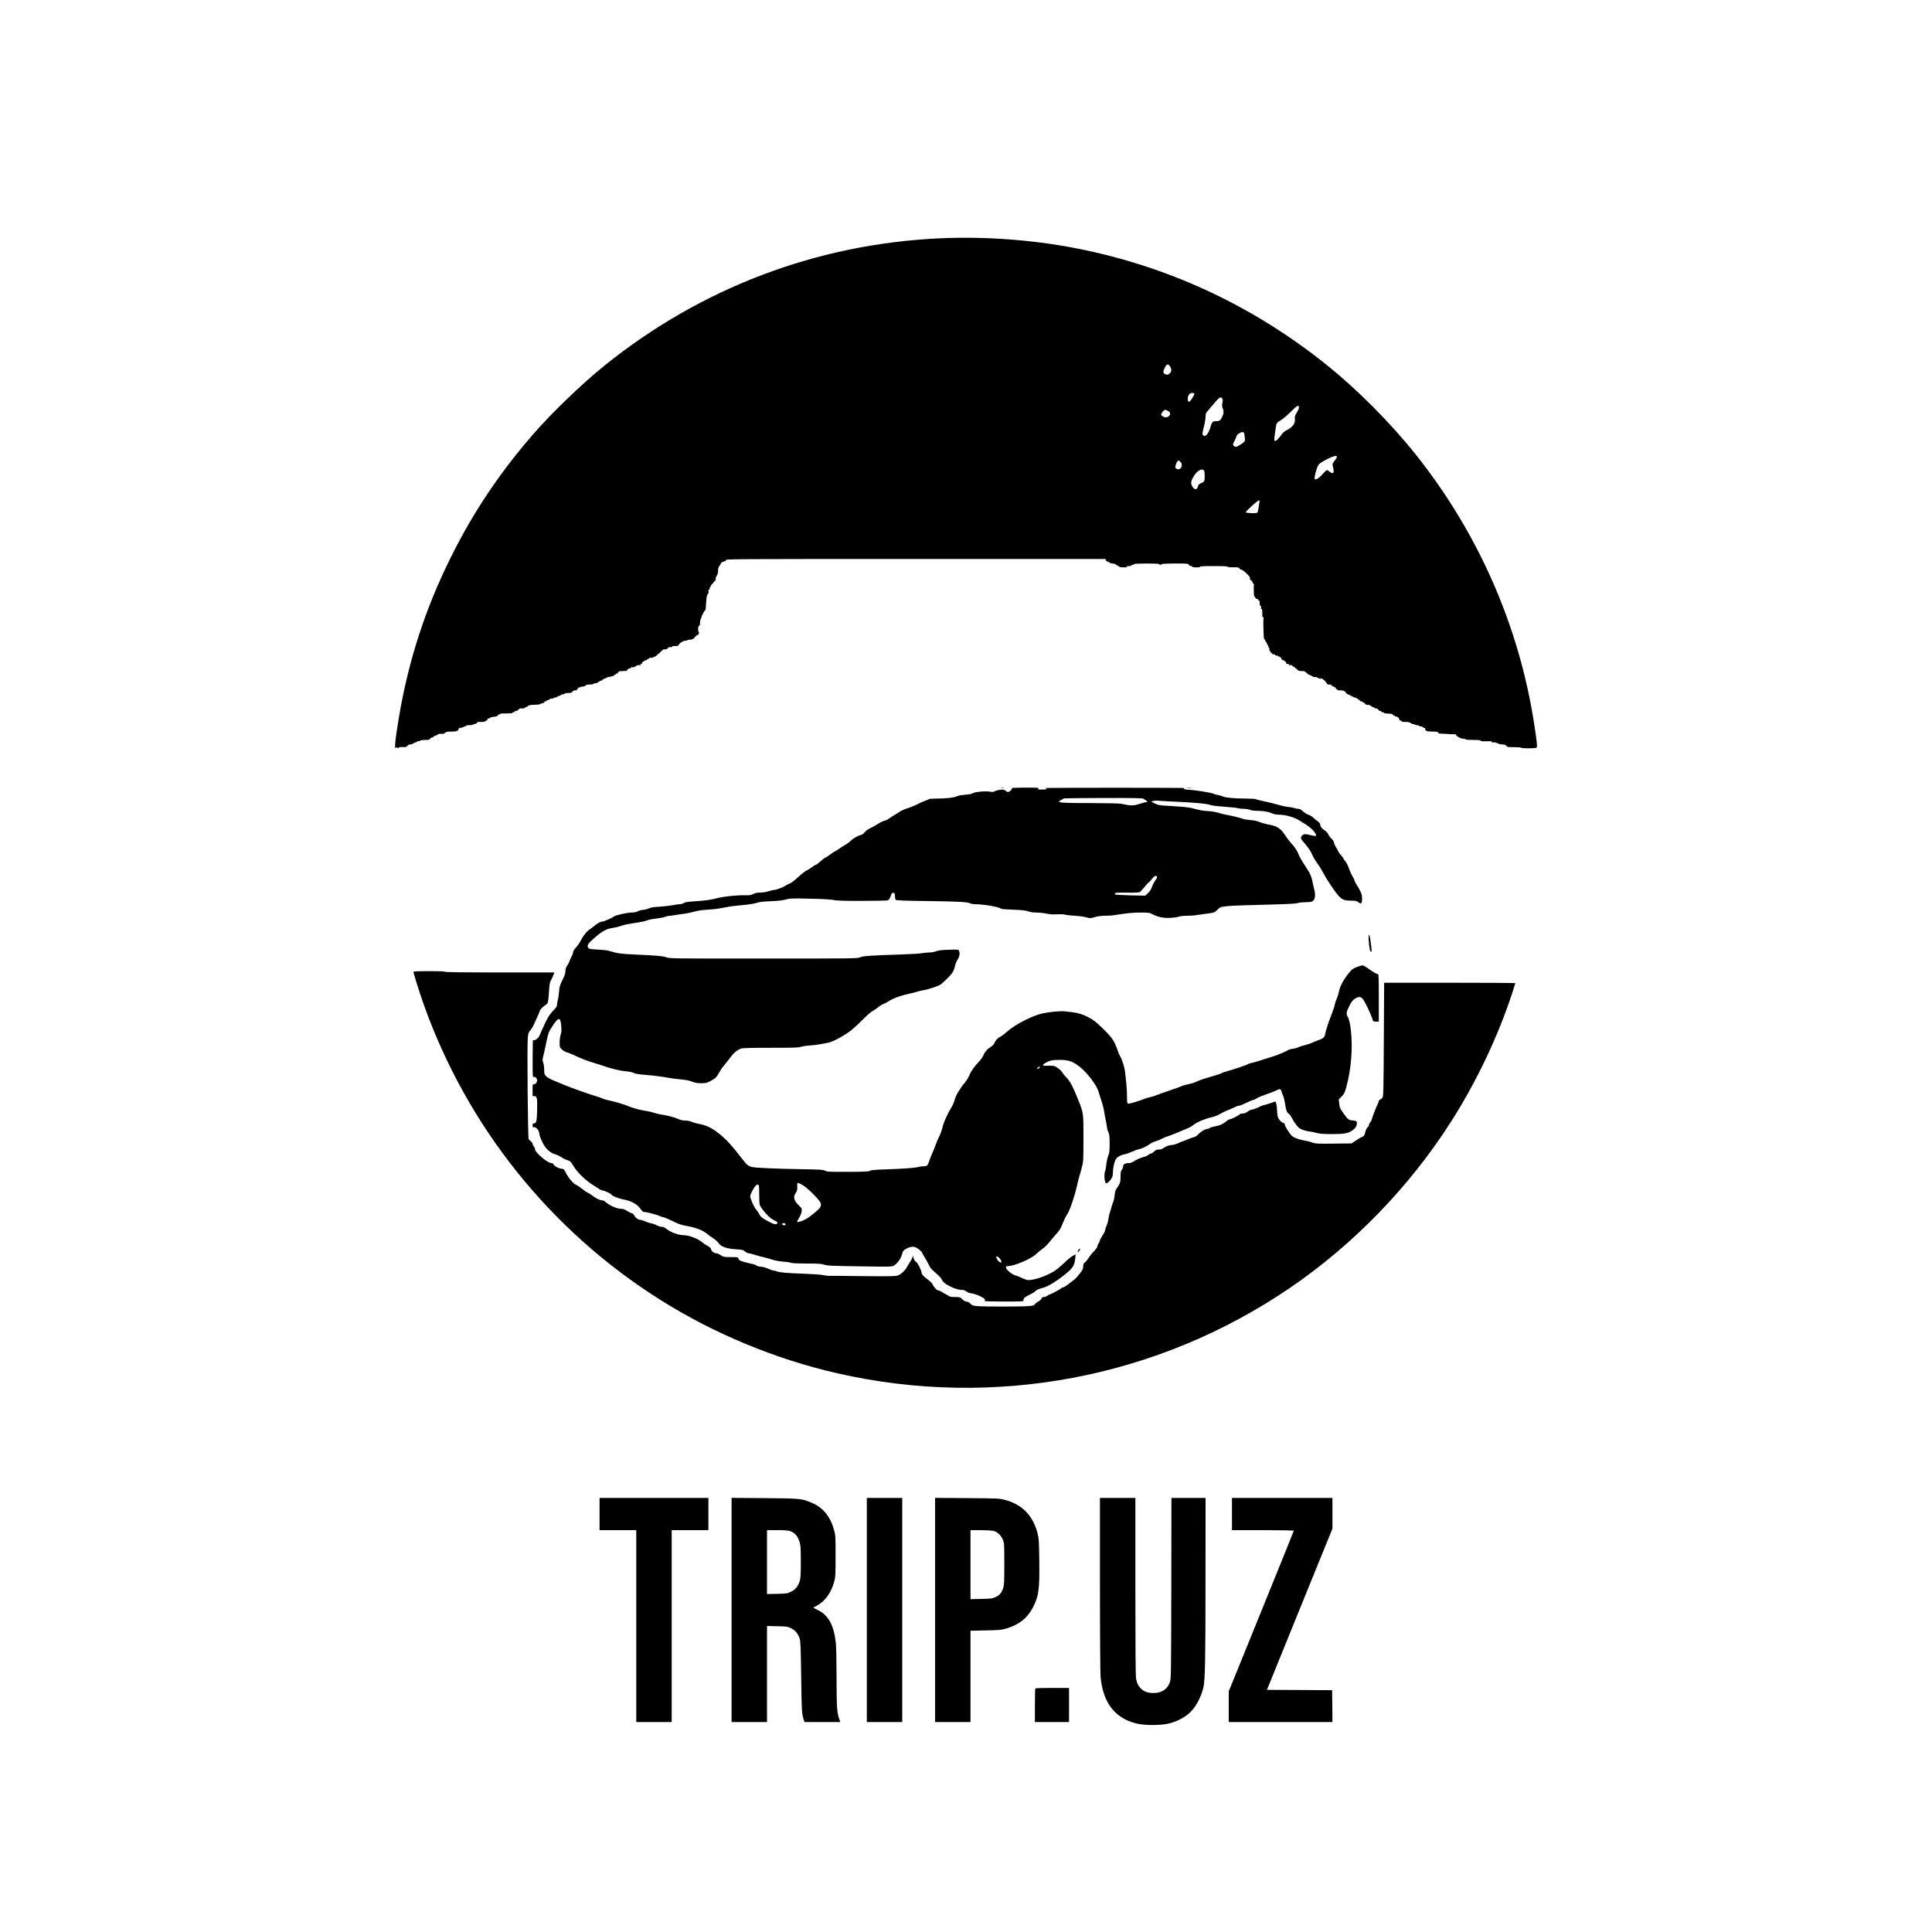
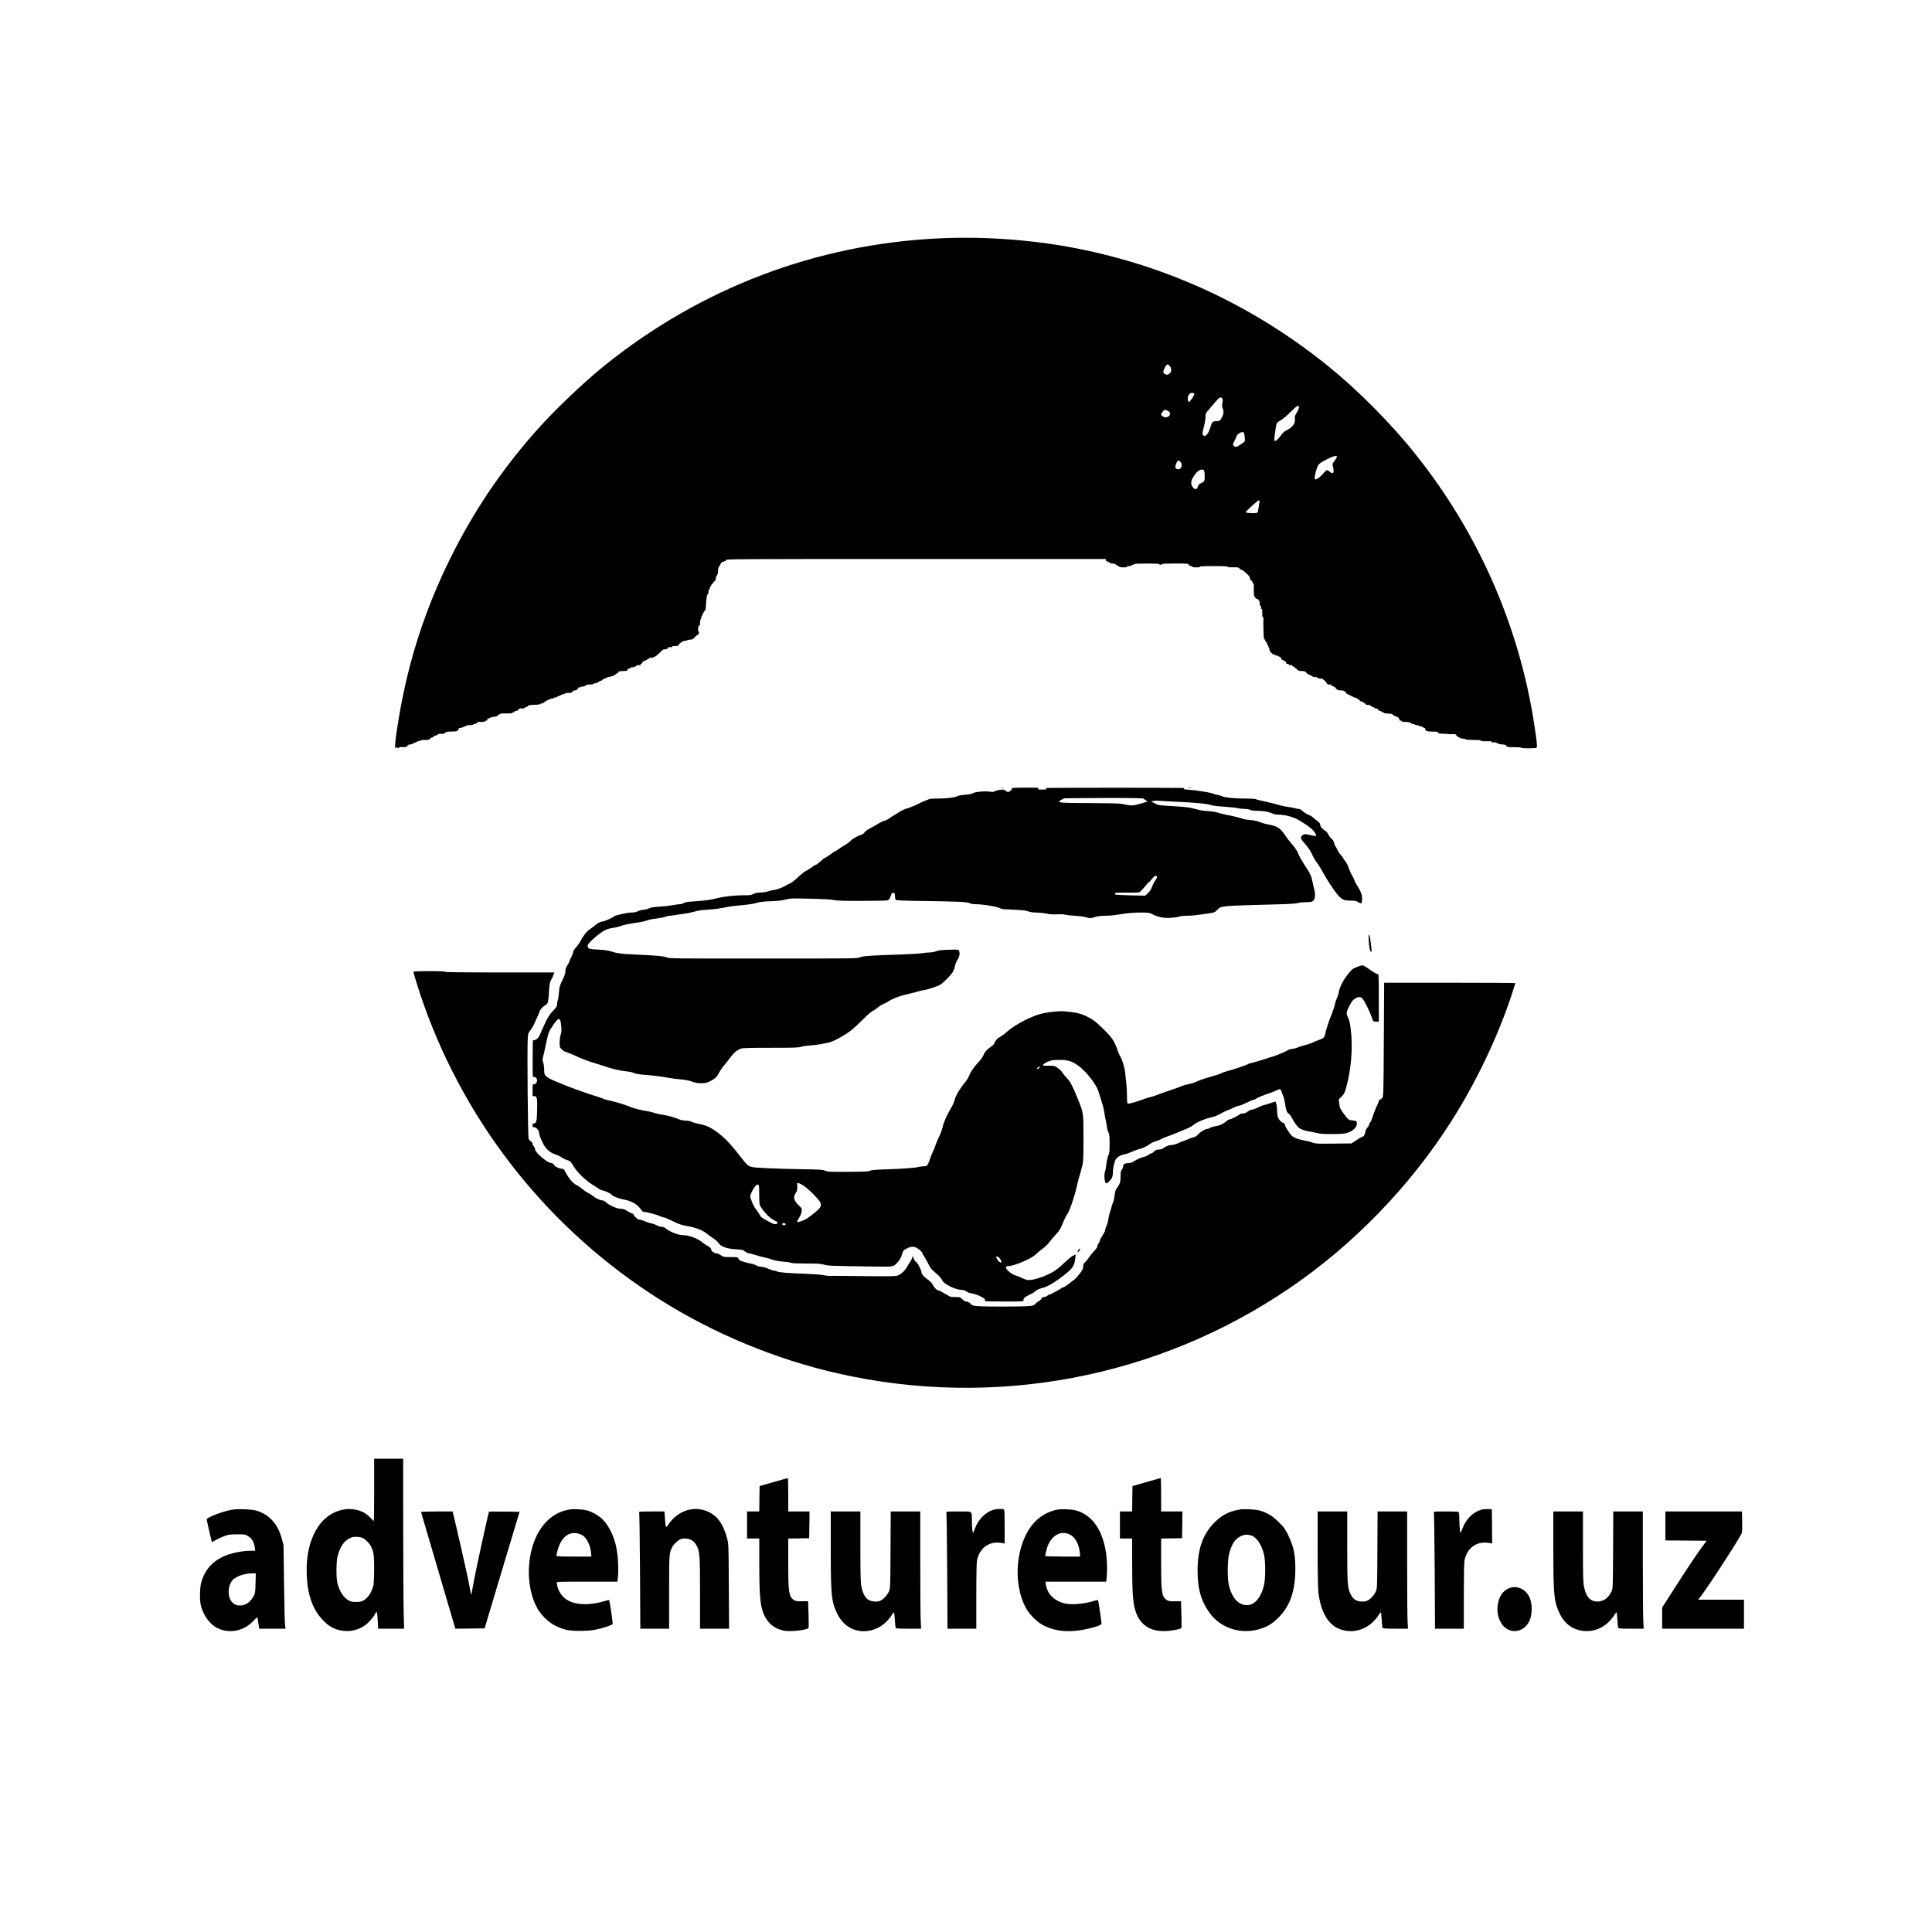
<svg xmlns="http://www.w3.org/2000/svg" version="1.0" width="3000pt" height="3000pt" viewBox="0 0 3000 3000" preserveAspectRatio="xMidYMid meet">
  <g transform="translate(0,3000) scale(0.1,-0.1)" fill="#000000" stroke="none">
    <path d="M14585 26299 c-1907 -89 -3700 -770 -5195 -1973 -341 -274 -812 -726 -1097 -1053 -526 -601 -945 -1226 -1293 -1928 -397 -799 -656 -1598 -805 -2480 -60 -358 -76 -524 -44 -475 8 13 10 13 19 0 8 -12 12 -13 19 -2 5 8 24 13 47 12 66 -3 84 0 82 13 -2 6 3 11 10 9 6 -1 12 2 12 8 0 5 12 10 28 10 15 0 40 9 56 19 17 11 33 18 38 15 4 -3 8 0 8 5 0 6 11 11 24 11 14 0 28 5 31 10 3 6 36 10 73 10 56 0 70 3 82 20 8 11 22 20 32 20 10 0 18 4 18 9 0 9 25 21 43 21 4 -1 14 6 23 14 10 10 28 14 55 11 30 -3 45 1 60 16 16 16 33 19 100 19 81 0 109 11 109 42 0 8 13 15 31 16 17 1 41 9 53 17 12 8 26 12 29 8 4 -3 7 -1 7 5 0 6 8 11 18 11 65 0 92 4 92 13 0 6 7 8 15 4 8 -3 15 -1 15 5 0 6 4 8 9 4 6 -3 14 2 19 11 5 9 12 15 15 15 39 -5 117 1 112 9 -3 6 3 10 15 10 12 0 19 4 16 9 -3 5 1 14 9 21 8 7 15 9 15 5 0 -5 8 -1 18 7 9 9 31 16 47 17 50 2 64 6 80 27 8 10 15 15 15 9 0 -5 4 -4 9 4 7 11 32 14 106 13 61 -1 94 2 90 8 -3 6 3 10 14 10 12 0 21 5 21 10 0 6 10 10 21 10 12 0 30 9 40 21 9 11 20 20 23 20 38 -5 86 1 81 9 -3 6 -1 11 4 11 6 1 16 2 21 3 6 0 15 7 20 15 6 10 33 15 95 17 62 1 93 6 106 17 13 11 19 12 23 4 3 -9 5 -9 5 1 1 6 8 12 17 12 8 0 12 5 9 10 -3 6 3 10 14 10 12 0 21 5 21 10 0 6 9 10 19 10 11 0 21 5 23 11 2 5 18 11 36 11 17 1 32 5 32 10 0 4 11 8 24 8 13 0 26 4 28 10 2 5 13 11 26 13 12 2 28 9 34 15 7 7 22 12 35 12 13 0 23 5 23 10 0 6 25 10 55 10 44 0 56 4 65 20 7 13 21 20 40 20 21 0 30 5 30 16 0 8 5 12 10 9 6 -3 10 1 10 10 0 11 5 15 15 11 8 -3 15 -2 15 3 0 5 10 9 23 9 34 0 51 6 62 20 7 8 33 13 68 13 33 0 55 4 52 10 -4 5 8 9 25 9 17 0 40 9 52 20 12 11 30 20 40 20 10 0 18 5 18 10 0 6 7 10 15 10 8 0 15 5 15 11 0 5 4 8 9 4 5 -3 12 -1 16 5 4 6 11 8 16 5 5 -4 9 -1 9 5 0 7 6 10 13 7 6 -2 26 1 44 8 17 8 34 11 37 7 3 -3 6 0 6 6 0 7 7 12 15 12 8 0 15 5 15 10 0 6 7 10 15 10 8 0 19 9 25 20 9 17 21 20 77 20 36 0 63 3 60 6 -11 11 34 43 50 37 11 -4 14 -3 9 6 -5 8 -3 12 5 10 33 -4 57 2 77 20 14 12 31 16 48 13 19 -3 25 -1 20 7 -4 6 -1 11 7 11 8 0 17 9 20 20 3 11 12 20 21 20 9 0 16 5 16 11 0 5 4 8 9 4 5 -3 16 2 24 10 9 8 20 15 26 15 6 0 11 4 11 10 0 5 14 8 30 6 16 -2 30 1 30 6 0 5 5 6 10 3 6 -3 10 -1 10 5 0 6 5 8 10 5 6 -3 10 -1 10 4 0 6 7 11 16 11 8 0 12 5 9 10 -3 6 0 10 7 10 7 0 30 19 50 41 27 30 43 40 58 36 11 -3 23 -1 26 4 3 5 10 7 15 4 5 -4 9 1 9 9 0 15 23 21 58 17 6 -1 12 3 12 9 0 5 3 9 8 9 29 -5 92 3 90 11 -6 19 66 70 99 70 17 0 34 4 37 9 3 5 23 9 43 9 21 0 39 5 41 11 2 6 7 9 12 6 5 -3 11 4 15 15 3 11 13 20 21 20 8 0 12 5 9 10 -3 6 3 10 13 10 13 0 21 9 24 25 3 14 1 25 -3 25 -10 0 -12 60 -3 84 3 9 10 13 15 10 5 -3 9 18 9 45 0 28 4 51 8 51 4 0 8 10 10 23 2 26 56 130 64 122 2 -3 6 14 7 37 2 51 9 131 15 172 2 16 10 34 17 40 8 7 13 25 11 45 -2 21 0 31 7 26 7 -4 11 4 11 19 0 14 5 26 10 26 6 0 10 6 10 14 0 8 8 21 18 28 10 7 21 21 25 31 4 11 12 15 18 11 7 -4 9 -3 5 4 -3 6 -2 13 3 17 6 3 8 12 5 20 -3 8 4 28 15 44 14 20 21 44 21 78 0 33 6 56 18 69 9 11 18 26 20 33 4 20 31 43 42 36 5 -3 10 -1 10 5 0 7 7 10 15 6 10 -4 15 1 15 14 0 20 22 20 2949 20 l2949 0 5 -21 c3 -12 10 -18 16 -14 6 3 11 1 11 -6 0 -7 3 -10 6 -6 4 3 13 0 21 -8 8 -8 30 -15 49 -15 21 0 43 -8 56 -20 12 -11 28 -20 35 -20 7 0 13 -4 13 -10 0 -6 29 -10 68 -10 47 0 63 3 52 10 -11 7 -4 10 28 10 23 0 42 5 42 10 0 6 9 10 20 10 11 0 20 5 20 10 0 6 72 10 195 10 123 0 195 -4 195 -10 0 -5 9 -10 20 -10 11 0 20 5 20 10 0 6 75 10 205 10 194 0 205 -1 215 -20 6 -12 21 -20 36 -20 14 0 22 -4 19 -10 -4 -6 19 -10 62 -10 48 0 63 3 53 10 -10 6 62 10 213 10 157 0 226 -3 222 -11 -5 -7 21 -9 79 -8 79 2 88 0 106 -21 11 -13 20 -20 20 -15 0 4 7 2 15 -5 8 -7 15 -10 15 -8 0 3 25 -18 55 -46 43 -39 55 -58 55 -80 0 -16 3 -26 7 -23 7 8 39 -34 35 -45 -1 -5 3 -8 9 -8 6 0 10 -10 9 -22 -5 -62 1 -189 9 -184 5 3 11 -3 14 -14 3 -12 14 -20 26 -20 12 0 21 -6 21 -16 0 -8 5 -12 10 -9 6 4 10 -12 10 -40 0 -28 4 -44 10 -40 10 6 14 -15 11 -44 -2 -7 2 -10 8 -6 7 4 11 -14 12 -52 1 -32 1 -61 0 -65 0 -5 4 -8 10 -8 5 0 9 -8 8 -17 -6 -64 2 -333 11 -328 5 3 12 -6 16 -20 3 -14 10 -25 15 -25 5 0 9 -7 9 -16 0 -8 7 -22 15 -31 8 -8 13 -19 10 -24 -4 -5 -1 -9 4 -9 6 0 11 -13 11 -30 0 -16 5 -30 10 -30 6 0 10 -7 10 -15 0 -8 7 -15 16 -15 8 0 12 -4 9 -10 -4 -6 5 -10 19 -10 14 0 26 -4 26 -10 0 -5 11 -10 25 -10 14 0 25 -5 25 -11 0 -5 5 -7 10 -4 6 3 10 1 10 -5 0 -6 4 -8 10 -5 5 3 12 -6 16 -20 4 -16 13 -25 25 -25 10 0 19 -4 19 -10 0 -5 7 -10 15 -10 8 0 15 -9 15 -20 0 -15 7 -20 26 -20 16 0 23 -4 18 -12 -5 -8 0 -9 15 -5 15 4 29 -1 42 -14 10 -10 24 -19 29 -19 6 0 10 -4 10 -10 0 -5 7 -10 16 -10 8 0 12 -4 9 -10 -3 -5 1 -10 9 -10 9 0 16 -4 16 -10 0 -5 23 -10 51 -10 44 0 55 -4 80 -31 16 -17 29 -28 29 -24 0 4 6 3 13 -3 6 -6 17 -11 22 -11 6 0 17 -7 26 -14 8 -8 27 -12 42 -10 16 2 27 -1 27 -8 0 -7 3 -9 7 -6 3 4 17 0 31 -9 13 -9 21 -11 18 -5 -4 6 -4 11 1 10 18 -1 67 -36 77 -54 13 -23 33 -46 41 -45 39 2 55 -2 55 -16 0 -8 4 -13 9 -9 5 3 16 -1 24 -9 8 -8 17 -12 21 -9 3 4 6 -1 6 -10 0 -9 7 -17 16 -17 8 0 12 -4 9 -10 -4 -6 15 -10 49 -10 33 0 56 -4 56 -11 0 -5 5 -7 10 -4 6 3 10 1 10 -6 0 -16 40 -50 51 -43 5 3 9 0 9 -6 0 -6 5 -8 10 -5 6 3 10 1 10 -5 0 -6 5 -8 10 -5 6 3 10 1 10 -5 0 -6 5 -8 10 -5 6 3 10 1 10 -4 0 -6 10 -11 23 -11 13 0 33 -9 45 -20 12 -11 26 -20 32 -20 6 0 8 -4 5 -10 -4 -6 5 -10 19 -10 14 0 26 -4 26 -10 0 -5 6 -10 13 -10 7 0 19 -9 26 -19 10 -13 23 -18 43 -16 15 2 28 -1 28 -6 0 -6 4 -8 9 -5 5 3 11 -1 15 -9 3 -8 15 -15 26 -15 11 0 20 -4 20 -10 0 -5 11 -10 25 -10 14 0 30 -9 37 -20 7 -11 21 -20 30 -20 10 0 18 -4 18 -10 0 -5 9 -10 19 -10 11 0 21 -4 23 -10 2 -5 31 -10 66 -11 44 -1 65 -6 69 -15 3 -8 11 -14 19 -14 8 0 14 -4 14 -8 0 -4 10 -9 22 -9 24 -2 48 -27 48 -50 0 -7 9 -13 21 -13 11 0 17 -4 14 -10 -4 -6 17 -10 55 -10 46 0 69 -5 90 -20 15 -11 30 -17 33 -13 4 3 13 1 20 -5 7 -6 28 -12 45 -14 18 -1 32 -6 32 -10 0 -4 11 -8 24 -8 13 0 29 -7 36 -15 7 -8 16 -12 21 -9 5 3 9 -2 9 -11 0 -35 26 -45 114 -45 70 0 86 -3 86 -15 0 -10 11 -15 33 -16 56 -2 122 -6 132 -8 6 -2 33 -2 62 -1 44 1 52 -2 58 -19 3 -12 11 -19 16 -16 5 4 9 1 9 -4 0 -6 7 -11 15 -11 8 0 15 -4 15 -8 0 -4 19 -9 43 -11 23 -1 44 -6 45 -12 2 -5 57 -9 123 -9 78 0 118 -4 114 -10 -7 -11 13 -12 114 -10 47 1 61 -2 56 -11 -6 -8 1 -10 24 -7 18 3 34 1 37 -4 3 -5 10 -6 15 -3 5 4 9 1 9 -5 0 -6 5 -8 10 -5 6 3 10 2 10 -2 0 -5 17 -10 38 -11 61 -4 71 -7 86 -27 11 -16 27 -18 120 -17 60 0 106 -3 106 -9 0 -11 220 -12 238 0 16 10 9 81 -34 361 -234 1528 -869 2974 -1841 4193 -386 485 -901 1003 -1373 1383 -1109 892 -2371 1494 -3750 1788 -725 155 -1527 220 -2275 185z m3585 -1991 c27 -44 22 -86 -12 -111 -22 -17 -33 -19 -54 -11 -46 16 -50 35 -21 97 31 68 56 75 87 25z m376 -421 c6 -16 -66 -127 -83 -127 -20 0 -27 64 -9 98 9 17 21 32 28 35 25 10 59 7 64 -6z m434 -78 c8 -14 8 -34 1 -67 -7 -35 -6 -54 5 -80 20 -49 17 -86 -11 -141 -26 -52 -39 -61 -90 -61 -56 0 -63 -8 -90 -94 -33 -112 -82 -161 -116 -120 -11 14 -9 33 14 123 15 58 27 130 27 160 0 49 3 58 43 101 23 26 70 82 105 124 66 79 93 92 112 55z m1190 -136 c0 -16 -16 -52 -35 -82 -29 -46 -33 -60 -28 -96 9 -69 -35 -129 -131 -177 -33 -17 -60 -41 -85 -78 -42 -61 -87 -99 -100 -84 -5 5 -5 34 0 69 5 33 13 91 18 128 11 79 16 86 84 125 29 16 95 73 148 126 100 101 129 116 129 69z m-2022 -61 c45 -29 13 -92 -48 -92 -30 0 -70 25 -70 45 0 7 12 27 26 45 28 33 45 33 92 2z m1176 -369 c13 -103 16 -94 -52 -140 -71 -48 -91 -52 -116 -24 -15 17 -15 21 14 76 16 31 30 63 30 70 0 22 60 65 89 65 26 0 29 -4 35 -47z m1436 -337 c0 -7 -16 -35 -37 -61 -35 -47 -36 -49 -25 -92 25 -93 6 -125 -49 -79 -17 14 -36 26 -44 26 -7 0 -36 -26 -64 -59 -53 -61 -109 -97 -125 -81 -13 13 19 145 47 202 19 38 35 50 127 99 104 56 170 73 170 45z m-2430 -78 c48 -52 4 -137 -57 -109 -22 10 -25 16 -20 47 7 39 32 84 47 84 5 0 18 -10 30 -22z m360 -127 c10 -7 15 -31 16 -78 2 -93 -1 -102 -51 -123 -35 -15 -46 -26 -52 -51 -18 -67 -67 -57 -99 18 -17 40 -4 85 45 157 48 69 104 100 141 77z m865 -508 c-4 -21 -10 -62 -14 -91 -4 -28 -12 -57 -17 -62 -15 -15 -179 -9 -179 6 0 17 184 184 202 184 13 0 14 -7 8 -37z" />
    <path d="M15548 17763 c12 -2 30 -2 40 0 9 3 -1 5 -23 4 -22 0 -30 -2 -17 -4z" />
    <path d="M15709 17761 c11 -7 8 -14 -15 -35 -36 -31 -44 -32 -78 -5 -23 18 -36 21 -81 16 -29 -3 -67 -13 -85 -22 -22 -12 -43 -15 -64 -10 -69 16 -248 1 -285 -24 -16 -10 -58 -18 -116 -22 -55 -4 -103 -12 -123 -23 -41 -21 -169 -36 -317 -36 -61 0 -115 -4 -120 -9 -6 -5 -28 -14 -50 -21 -22 -7 -78 -32 -125 -56 -47 -24 -117 -53 -157 -64 -39 -11 -96 -37 -125 -56 -29 -20 -66 -43 -83 -52 -16 -8 -50 -30 -74 -48 -24 -19 -60 -36 -80 -40 -20 -4 -65 -25 -101 -49 -36 -23 -90 -53 -120 -67 -33 -15 -67 -41 -83 -61 -17 -22 -39 -38 -59 -42 -45 -10 -127 -57 -163 -95 -16 -17 -55 -45 -85 -62 -30 -17 -76 -46 -101 -65 -26 -18 -50 -33 -54 -33 -4 0 -38 -22 -75 -50 -37 -27 -73 -50 -79 -50 -6 0 -38 -25 -71 -55 -33 -30 -66 -55 -74 -55 -7 0 -31 -14 -52 -31 -22 -17 -61 -42 -88 -56 -27 -13 -78 -52 -115 -87 -82 -76 -129 -111 -161 -121 -14 -4 -38 -17 -55 -29 -32 -24 -148 -66 -181 -66 -10 0 -48 -9 -82 -20 -36 -11 -92 -20 -128 -20 -47 0 -76 -6 -107 -22 -35 -18 -57 -21 -127 -20 -134 3 -326 -17 -435 -45 -101 -27 -178 -37 -381 -51 -78 -5 -118 -12 -137 -24 -14 -10 -41 -18 -59 -18 -18 0 -69 -7 -113 -16 -44 -8 -136 -19 -205 -23 -90 -5 -134 -12 -159 -25 -18 -10 -59 -20 -90 -23 -31 -3 -72 -14 -91 -25 -22 -12 -56 -18 -95 -18 -63 0 -247 -41 -270 -60 -30 -25 -156 -80 -183 -80 -29 0 -82 -30 -132 -74 -14 -12 -42 -33 -63 -47 -45 -28 -104 -103 -142 -180 -15 -29 -47 -75 -71 -101 -27 -29 -44 -57 -44 -71 0 -13 -13 -49 -30 -80 -16 -31 -30 -62 -30 -69 0 -7 -14 -33 -30 -57 -22 -33 -30 -56 -30 -89 0 -34 -12 -70 -47 -141 -41 -85 -47 -106 -53 -186 -4 -49 -12 -106 -19 -125 -6 -19 -11 -50 -11 -68 0 -28 -11 -46 -64 -100 -51 -54 -75 -91 -121 -187 -31 -66 -66 -144 -77 -172 -18 -49 -48 -81 -90 -96 -9 -3 -19 -1 -22 6 -2 7 -5 -121 -5 -285 -1 -294 -1 -296 19 -291 24 6 49 -21 50 -52 0 -32 -29 -68 -51 -62 -18 5 -19 -2 -19 -89 l0 -94 25 0 c44 0 51 -36 45 -223 -4 -142 -8 -170 -23 -188 -10 -11 -25 -18 -33 -15 -10 4 -14 -3 -14 -28 0 -29 3 -33 20 -29 27 7 80 -47 81 -84 1 -35 25 -100 67 -180 39 -75 110 -136 185 -158 29 -8 70 -28 92 -44 22 -15 64 -36 93 -45 48 -16 55 -23 94 -88 61 -103 192 -230 311 -302 29 -17 65 -41 80 -52 15 -12 43 -25 64 -29 41 -7 128 -49 138 -65 14 -23 112 -62 189 -76 53 -9 105 -26 148 -49 62 -33 85 -54 131 -119 12 -18 27 -26 48 -26 33 0 200 -45 239 -65 14 -7 41 -16 60 -19 19 -4 85 -32 145 -62 92 -45 128 -57 220 -73 129 -22 238 -65 304 -120 25 -21 70 -53 98 -70 29 -18 65 -51 80 -73 38 -57 127 -88 274 -97 96 -6 109 -9 138 -34 18 -15 42 -27 54 -27 12 0 58 -12 102 -26 44 -14 109 -32 145 -39 36 -8 92 -24 125 -36 35 -12 102 -24 160 -29 55 -4 113 -12 128 -19 18 -7 106 -11 241 -11 168 0 224 -3 267 -16 61 -19 99 -21 654 -29 380 -6 402 -5 435 13 45 24 107 105 121 157 20 73 27 82 80 109 79 39 125 36 188 -14 28 -22 51 -46 51 -53 0 -7 16 -37 36 -67 20 -30 48 -82 64 -115 20 -45 44 -75 91 -115 76 -66 105 -97 119 -130 25 -59 211 -150 306 -150 30 0 51 -7 71 -24 18 -15 48 -26 83 -30 63 -8 195 -68 204 -93 4 -9 1 -20 -6 -25 -7 -4 127 -8 299 -8 266 0 312 2 307 14 -11 28 18 58 89 90 40 18 78 40 86 50 20 23 54 40 129 60 78 21 200 96 339 206 120 96 147 137 159 248 l7 64 -44 -22 c-24 -12 -87 -64 -139 -115 -56 -54 -125 -109 -167 -134 -141 -81 -334 -141 -406 -125 -18 3 -52 17 -77 29 -25 13 -65 29 -90 36 -70 19 -160 94 -160 131 0 14 8 18 34 18 95 0 363 115 433 185 24 25 69 62 101 84 31 21 75 63 97 92 22 29 68 83 103 122 69 76 78 91 121 198 16 41 44 97 63 124 41 61 116 282 153 450 15 66 31 130 36 143 5 12 21 68 35 125 27 101 27 106 28 457 0 399 1 394 -79 595 -82 206 -123 286 -178 345 -29 30 -63 71 -75 92 -13 20 -45 51 -73 68 -47 31 -55 33 -140 31 -84 -1 -89 0 -80 17 6 11 36 31 69 45 50 23 75 27 168 29 152 3 223 -21 338 -114 114 -93 250 -272 282 -373 63 -194 84 -268 90 -317 3 -29 12 -78 19 -108 8 -30 17 -82 21 -115 3 -33 15 -77 25 -97 16 -31 19 -60 19 -176 0 -120 -3 -146 -21 -187 -11 -26 -24 -84 -29 -129 -4 -44 -13 -94 -19 -109 -21 -53 -11 -181 15 -191 16 -6 68 44 90 86 9 17 15 51 15 77 0 68 19 161 42 203 22 41 74 72 141 84 22 4 71 21 110 39 39 18 89 36 110 40 45 8 126 46 173 82 17 14 59 33 93 43 34 10 73 26 88 36 14 9 51 25 81 35 31 9 101 36 156 59 55 23 126 53 158 66 32 12 72 35 89 49 58 49 186 103 306 130 35 8 89 30 122 50 32 20 83 44 112 55 29 10 75 30 102 44 27 14 60 26 73 26 14 0 65 20 115 45 50 25 98 45 108 45 9 0 34 11 54 25 20 14 85 41 144 61 59 19 130 47 159 61 43 22 54 24 67 14 9 -8 16 -21 16 -30 0 -9 9 -35 20 -56 12 -22 27 -84 35 -138 14 -99 30 -138 63 -156 10 -5 32 -38 50 -73 17 -35 50 -84 72 -110 34 -39 53 -51 107 -68 36 -11 75 -20 87 -20 13 0 58 -9 101 -20 62 -16 111 -20 240 -20 197 0 254 10 321 55 54 35 79 80 72 127 -3 20 -11 24 -60 29 -68 7 -73 11 -137 98 -64 88 -68 97 -76 168 l-7 61 44 45 c39 39 48 57 71 138 78 280 105 613 73 894 -14 116 -25 161 -53 215 -21 41 -16 70 29 159 35 68 52 90 87 113 56 35 85 35 118 1 35 -38 132 -241 158 -330 7 -24 10 -25 62 -27 l33 -1 0 372 c0 305 -2 371 -13 367 -14 -5 -75 31 -169 99 -29 20 -61 37 -71 37 -11 0 -51 -12 -90 -27 -65 -26 -76 -34 -134 -108 -77 -96 -129 -198 -144 -280 -6 -33 -22 -82 -35 -110 -13 -27 -26 -70 -30 -94 -4 -25 -13 -56 -21 -70 -7 -14 -13 -30 -13 -35 0 -5 -11 -34 -24 -65 -29 -68 -82 -233 -90 -282 -8 -46 -28 -64 -97 -88 -30 -10 -73 -28 -95 -39 -22 -11 -77 -30 -122 -41 -45 -11 -95 -27 -112 -36 -17 -9 -54 -19 -83 -22 -29 -3 -59 -12 -67 -19 -19 -16 -144 -70 -225 -96 -168 -55 -304 -96 -340 -103 -22 -3 -50 -13 -62 -21 -25 -16 -227 -84 -324 -109 -34 -9 -71 -22 -83 -30 -11 -7 -64 -26 -116 -40 -146 -42 -234 -71 -279 -94 -22 -12 -74 -28 -115 -36 -41 -7 -88 -21 -105 -29 -16 -9 -99 -39 -183 -67 -84 -28 -178 -62 -208 -74 -30 -13 -73 -26 -95 -30 -22 -4 -60 -15 -85 -25 -105 -41 -248 -83 -263 -77 -15 5 -17 22 -17 114 0 59 -5 146 -10 193 -6 47 -14 126 -19 176 -8 83 -52 220 -82 260 -5 6 -25 55 -44 110 -47 129 -80 177 -228 320 -106 103 -136 126 -223 171 -104 54 -172 71 -361 89 -73 7 -224 -7 -344 -32 -151 -31 -433 -175 -549 -282 -36 -32 -84 -69 -107 -80 -45 -23 -73 -54 -93 -101 -7 -18 -33 -44 -62 -62 -55 -36 -88 -75 -112 -134 -10 -22 -38 -62 -65 -90 -73 -77 -128 -155 -151 -216 -12 -31 -41 -78 -64 -105 -71 -81 -148 -211 -162 -271 -7 -31 -28 -81 -47 -112 -66 -108 -124 -237 -141 -313 -10 -43 -31 -103 -47 -134 -17 -31 -44 -95 -61 -142 -17 -48 -39 -105 -51 -127 -11 -22 -30 -71 -43 -109 -31 -89 -37 -96 -93 -96 -25 0 -62 -5 -81 -11 -44 -14 -234 -28 -510 -37 -163 -5 -221 -11 -240 -22 -21 -12 -80 -15 -343 -16 -288 -1 -321 0 -355 17 -32 16 -73 19 -332 23 -475 9 -750 21 -808 36 -55 14 -77 33 -165 147 -135 175 -210 259 -300 336 -126 108 -227 162 -335 181 -44 8 -101 23 -127 35 -30 13 -69 21 -104 21 -32 0 -73 8 -96 19 -65 29 -180 61 -257 71 -40 5 -99 19 -131 30 -32 11 -79 23 -105 26 -88 11 -227 47 -292 76 -61 28 -243 81 -335 98 -22 4 -53 14 -70 23 -16 8 -61 24 -100 35 -100 29 -394 133 -505 180 -52 22 -129 54 -170 71 -41 17 -87 45 -102 61 -25 27 -28 38 -28 99 0 38 -7 88 -15 111 -13 37 -13 49 -1 94 8 28 29 121 46 206 36 171 41 183 113 288 85 124 110 119 122 -23 6 -65 4 -94 -9 -131 -9 -27 -16 -80 -16 -122 0 -72 1 -76 34 -107 19 -18 47 -36 63 -39 15 -4 66 -24 113 -45 137 -63 230 -99 305 -120 39 -11 95 -29 125 -39 163 -58 288 -88 405 -99 39 -3 87 -14 107 -24 25 -13 76 -22 170 -29 127 -9 280 -29 398 -51 30 -6 104 -15 164 -20 75 -7 128 -17 171 -34 48 -19 80 -25 142 -25 71 0 88 4 142 32 76 39 105 68 138 133 14 27 44 73 67 100 23 28 70 86 103 130 61 82 110 122 172 143 24 9 161 12 461 12 362 0 434 2 471 16 24 8 85 17 134 20 50 3 122 11 160 19 39 8 95 19 126 24 73 13 258 114 364 199 44 36 125 111 180 167 55 56 118 112 140 123 22 11 63 39 90 61 27 23 65 46 85 52 19 7 54 25 76 40 67 46 202 94 344 124 41 8 93 22 115 30 22 7 63 17 90 20 28 4 97 23 155 43 100 35 109 41 188 117 95 90 125 137 141 215 6 31 25 76 41 100 31 47 39 104 20 139 -8 17 -22 18 -157 13 -112 -3 -160 -9 -196 -23 -28 -11 -74 -19 -110 -19 -34 -1 -82 -6 -107 -11 -25 -6 -171 -15 -325 -20 -487 -16 -595 -23 -640 -44 -39 -19 -87 -19 -1500 -19 -1403 -1 -1462 0 -1505 18 -48 20 -154 29 -505 45 -195 8 -269 19 -365 50 -35 12 -102 21 -182 25 -139 7 -154 10 -168 36 -17 32 3 61 99 145 119 105 185 141 279 155 39 5 94 18 124 29 60 22 116 34 272 56 59 9 122 23 140 32 17 9 81 22 141 29 61 7 127 20 147 29 21 8 51 15 67 15 16 0 51 4 78 10 26 5 89 14 138 20 50 6 126 22 170 35 55 16 118 25 200 29 66 4 152 13 190 21 90 18 209 37 260 41 177 16 268 28 317 45 42 14 100 20 215 25 111 4 180 12 233 26 71 19 92 20 380 13 194 -4 329 -12 370 -21 49 -10 156 -13 435 -13 204 1 381 4 395 8 25 7 41 31 57 86 6 23 14 30 33 30 23 0 25 -4 26 -48 1 -27 7 -54 13 -60 9 -9 137 -14 469 -18 497 -7 642 -14 684 -35 15 -8 49 -14 75 -14 137 -1 370 -41 409 -71 5 -5 91 -11 190 -15 138 -5 191 -11 229 -25 33 -13 76 -19 126 -19 42 0 112 -7 155 -16 55 -12 108 -15 174 -11 55 2 106 0 120 -6 14 -5 79 -13 145 -17 66 -3 148 -14 183 -24 62 -17 65 -17 132 3 47 14 96 21 155 21 48 0 115 4 149 10 190 30 289 40 408 40 116 0 139 -3 173 -21 89 -47 174 -66 277 -62 53 2 116 10 139 18 24 9 77 15 127 15 46 0 112 4 146 10 33 5 99 14 146 20 134 18 141 20 180 60 65 66 28 63 960 88 174 5 275 12 293 20 16 6 66 12 112 12 46 0 95 5 108 11 48 22 60 97 32 199 -8 30 -20 80 -25 110 -15 77 -35 125 -85 200 -70 106 -122 195 -130 221 -13 44 -58 113 -110 169 -28 30 -70 85 -94 122 -76 118 -128 152 -281 178 -36 7 -91 23 -123 36 -39 16 -86 27 -140 30 -45 3 -98 12 -117 19 -40 16 -177 49 -266 65 -33 5 -85 19 -115 29 -31 11 -97 22 -154 26 -93 5 -138 14 -255 46 -47 13 -161 24 -390 37 -121 7 -141 11 -190 37 l-55 28 35 10 c19 5 64 6 100 2 36 -3 151 -10 255 -14 281 -13 475 -30 520 -48 22 -8 87 -19 145 -23 238 -19 266 -22 300 -31 19 -5 62 -9 95 -9 33 -1 71 -7 85 -15 16 -9 55 -14 106 -15 97 0 179 -14 237 -40 25 -12 65 -20 100 -20 99 0 234 -36 312 -83 173 -104 229 -150 266 -220 18 -32 0 -35 -81 -15 -67 17 -85 19 -110 8 -39 -16 -49 -53 -24 -85 11 -13 45 -55 77 -93 32 -39 68 -96 81 -129 13 -33 48 -93 78 -134 31 -41 72 -108 93 -149 21 -41 69 -121 108 -179 156 -233 185 -256 319 -256 75 0 91 -3 118 -23 47 -35 60 -24 60 52 0 53 -6 76 -32 128 -18 35 -43 77 -55 94 -12 16 -25 43 -29 59 -4 16 -20 50 -36 75 -16 26 -40 79 -54 120 -13 40 -38 88 -54 107 -17 18 -30 38 -30 44 0 5 -17 28 -39 52 -21 23 -42 53 -46 66 -4 12 -18 39 -31 58 -13 19 -26 50 -30 69 -4 22 -19 45 -39 62 -18 15 -40 44 -48 64 -10 23 -31 46 -55 62 -47 30 -72 62 -72 93 0 14 -14 32 -37 49 -21 15 -54 42 -73 60 -19 17 -53 37 -75 44 -22 7 -59 30 -82 51 -29 27 -52 39 -72 39 -16 0 -42 5 -58 11 -15 6 -60 15 -100 19 -39 4 -109 19 -155 33 -46 14 -139 38 -207 52 -69 14 -132 30 -142 36 -10 5 -82 9 -161 9 -172 0 -318 15 -357 35 -16 8 -48 17 -72 21 -24 4 -56 13 -71 20 -33 17 -274 55 -380 61 -72 4 -96 14 -65 26 6 3 -483 5 -1088 5 -605 0 -1091 -2 -1080 -5 52 -13 33 -23 -41 -23 -72 1 -77 2 -60 15 18 13 -5 15 -205 15 -135 0 -218 -4 -210 -9z m2044 -162 c12 -7 32 -20 45 -30 l23 -18 -43 -10 c-24 -6 -74 -20 -113 -32 -73 -22 -114 -20 -255 10 -25 6 -237 10 -476 11 -291 0 -441 4 -463 11 l-32 11 33 23 c19 12 42 25 53 28 11 2 287 5 613 6 430 1 599 -2 615 -10z m213 -1214 c3 -8 -7 -31 -24 -52 -16 -21 -40 -66 -52 -100 -16 -44 -35 -74 -65 -102 l-42 -39 -229 5 c-126 3 -233 9 -238 13 -4 5 -5 14 -1 20 5 8 57 11 184 9 124 -2 183 1 198 9 12 7 48 44 78 82 31 39 60 70 64 70 5 0 26 23 47 50 38 50 69 64 80 35z m-1822 -2959 c-6 -16 -34 -30 -42 -21 -6 5 28 34 40 35 4 0 5 -6 2 -14z m-3663 -1839 c73 -47 242 -218 259 -262 19 -50 4 -78 -81 -149 -44 -37 -103 -81 -130 -98 -53 -32 -136 -61 -150 -52 -5 3 8 31 28 62 24 38 38 73 41 103 4 44 2 48 -41 88 -80 75 -95 132 -51 196 20 30 25 49 24 89 -1 28 -1 54 -1 59 2 17 40 4 102 -36z m-692 -130 c-1 -78 3 -153 9 -167 21 -55 123 -174 179 -212 32 -21 62 -38 66 -38 5 0 15 -6 22 -14 10 -10 11 -16 2 -25 -21 -21 -57 -11 -154 43 -84 46 -101 60 -120 98 -12 23 -36 58 -52 77 -35 40 -91 168 -91 207 0 33 63 148 91 168 43 30 49 14 48 -137z m409 -464 c6 -19 -26 -27 -44 -13 -12 11 -12 15 -2 22 17 11 40 6 46 -9z m3326 -534 c14 -17 26 -39 26 -50 0 -18 -2 -19 -29 -5 -23 12 -51 58 -51 82 0 15 33 -2 54 -27z" />
    <path d="M18438 17763 c17 -2 47 -2 65 0 17 2 3 4 -33 4 -36 0 -50 -2 -32 -4z" />
    <path d="M21254 15390 c7 -111 21 -170 38 -170 7 0 8 18 4 53 -4 28 -11 85 -16 126 -5 41 -15 79 -21 85 -8 8 -10 -15 -5 -94z" />
    <path d="M6420 14909 c0 -21 100 -340 157 -499 675 -1902 1968 -3519 3678 -4595 831 -524 1789 -921 2745 -1139 2433 -555 4969 -77 7025 1322 992 675 1871 1583 2514 2596 393 619 725 1319 945 1993 25 78 46 144 46 147 0 3 -458 6 -1019 6 l-1018 0 -5 -879 c-4 -792 -6 -882 -21 -905 -9 -13 -26 -27 -37 -31 -11 -3 -20 -13 -20 -21 0 -8 -10 -34 -21 -57 -22 -42 -73 -174 -90 -233 -5 -18 -16 -37 -24 -44 -8 -7 -15 -21 -15 -32 0 -10 -11 -30 -25 -44 -15 -15 -29 -44 -34 -70 -10 -50 -23 -70 -54 -80 -12 -3 -53 -27 -91 -53 l-70 -46 -276 -3 c-237 -3 -283 -1 -321 13 -43 17 -91 28 -179 44 -25 5 -70 20 -100 33 -48 22 -62 36 -107 105 -29 43 -53 88 -53 100 0 13 -8 23 -23 27 -34 8 -77 59 -88 102 -4 22 -9 65 -9 97 0 31 -5 75 -12 96 l-12 38 -55 -19 c-93 -31 -117 -38 -129 -38 -7 0 -44 -16 -83 -35 -39 -19 -84 -35 -99 -35 -15 0 -44 -13 -65 -30 -27 -21 -49 -30 -76 -30 -21 0 -40 -4 -43 -9 -10 -16 -136 -81 -158 -81 -11 0 -36 -13 -54 -30 -50 -43 -103 -68 -173 -79 -33 -5 -71 -17 -83 -25 -12 -9 -31 -16 -41 -16 -31 0 -101 -41 -139 -82 -25 -28 -50 -43 -80 -49 -24 -6 -66 -21 -95 -35 -28 -13 -57 -24 -63 -24 -6 0 -28 -9 -48 -19 -47 -24 -101 -41 -133 -41 -35 0 -90 -22 -123 -47 -20 -16 -42 -23 -72 -23 -34 0 -48 -6 -72 -30 -17 -16 -37 -30 -44 -30 -8 0 -29 -11 -47 -24 -18 -13 -49 -27 -69 -31 -41 -7 -120 -43 -167 -75 -17 -11 -46 -20 -67 -20 -56 0 -88 -18 -88 -50 0 -15 -9 -39 -20 -53 -16 -20 -20 -40 -20 -107 0 -85 -9 -114 -58 -180 -20 -26 -28 -52 -33 -105 -4 -38 -14 -86 -22 -105 -8 -19 -20 -55 -27 -80 -6 -25 -18 -65 -27 -90 -9 -25 -19 -70 -22 -100 -4 -30 -17 -77 -29 -104 -12 -27 -22 -58 -22 -70 0 -11 -18 -47 -40 -80 -22 -32 -40 -66 -40 -75 0 -9 -9 -29 -20 -46 -11 -16 -20 -38 -20 -47 0 -16 -19 -42 -78 -105 -13 -14 -41 -51 -62 -82 -21 -31 -48 -62 -59 -69 -16 -9 -21 -22 -21 -55 0 -36 -8 -54 -50 -109 -27 -37 -62 -76 -77 -88 -16 -11 -59 -46 -96 -75 -38 -30 -77 -55 -87 -55 -10 0 -21 -4 -25 -9 -7 -13 -170 -101 -185 -101 -6 0 -23 -9 -37 -20 -14 -11 -38 -20 -53 -20 -19 0 -30 -7 -38 -25 -6 -13 -26 -32 -44 -41 -18 -9 -43 -28 -54 -42 -19 -23 -32 -27 -100 -33 -100 -9 -669 -10 -787 -1 -73 6 -92 11 -106 28 -21 27 -54 44 -81 44 -12 0 -38 16 -57 35 -34 34 -37 35 -113 35 -62 0 -82 4 -103 20 -14 11 -29 20 -34 20 -4 0 -28 14 -53 30 -25 16 -53 30 -62 30 -26 0 -73 45 -92 88 -11 25 -38 54 -78 82 -67 49 -98 84 -98 110 0 30 -59 149 -80 160 -22 12 -40 42 -51 85 -7 29 -7 29 -8 4 -1 -15 -17 -51 -37 -80 -20 -30 -44 -70 -54 -89 -25 -48 -87 -105 -135 -124 -36 -14 -96 -16 -495 -12 -250 3 -474 5 -497 5 -24 1 -60 1 -80 0 -21 -1 -60 5 -88 11 -27 7 -153 16 -280 21 -266 8 -411 21 -442 37 -12 7 -33 12 -46 12 -13 0 -54 14 -90 30 -41 18 -83 30 -110 30 -23 0 -53 7 -66 17 -13 9 -40 20 -60 24 -105 23 -192 48 -206 59 -8 6 -17 20 -20 31 -6 17 -17 19 -118 19 -108 0 -114 2 -156 30 -24 17 -57 30 -73 30 -33 0 -78 39 -78 67 0 11 -20 29 -53 47 -28 16 -66 41 -82 55 -66 57 -207 111 -289 111 -83 0 -212 49 -279 106 -18 15 -41 24 -63 24 -20 0 -54 11 -77 24 -23 13 -60 26 -83 30 -23 3 -67 17 -98 31 -31 14 -67 25 -80 25 -29 0 -72 33 -91 71 -9 16 -23 29 -33 29 -9 0 -42 16 -72 35 -43 28 -64 35 -104 35 -56 0 -177 54 -229 103 -16 15 -40 27 -52 27 -33 0 -106 33 -146 67 -19 15 -55 39 -81 52 -26 12 -68 42 -95 65 -27 22 -68 50 -91 60 -45 20 -122 114 -163 199 -15 31 -29 47 -42 47 -45 0 -120 34 -136 62 -11 19 -24 28 -42 28 -55 0 -249 163 -249 209 0 12 -9 34 -20 48 -11 14 -20 34 -20 44 0 10 -11 26 -25 35 -14 9 -31 26 -36 36 -13 23 -25 1435 -14 1567 6 74 10 87 39 120 17 20 44 65 60 101 16 36 42 93 57 126 16 34 29 66 29 72 0 18 51 72 91 97 41 27 40 21 57 250 5 78 12 109 30 139 13 22 29 56 36 78 l14 38 -857 0 c-556 0 -851 4 -841 10 10 6 -71 10 -237 10 -182 0 -253 -3 -253 -11z" />
    <path d="M16741 10584 c-17 -38 -7 -40 19 -5 16 23 18 31 7 31 -7 0 -19 -12 -26 -26z" />
-     <path d="M9310 6490 l0 -250 285 0 285 0 0 -1490 0 -1490 275 0 275 0 0 1490 0 1490 285 0 285 0 0 250 0 250 -845 0 -845 0 0 -250z" />
-     <path d="M11360 5001 l0 -1741 275 0 275 0 0 746 0 746 158 -4 c149 -3 161 -5 216 -32 66 -32 107 -82 133 -160 14 -44 17 -129 24 -596 6 -527 9 -571 40 -667 l11 -33 278 0 278 0 -19 56 c-33 93 -38 182 -39 637 0 241 -5 481 -11 533 -30 277 -114 431 -276 511 -40 20 -73 37 -73 39 0 2 27 17 60 35 121 65 214 194 263 366 20 73 21 99 22 398 0 304 -1 324 -23 405 -60 216 -173 353 -354 428 -151 63 -173 65 -730 69 l-508 4 0 -1740z m911 1224 c69 -25 116 -78 142 -160 20 -64 22 -90 22 -315 0 -204 -3 -254 -17 -301 -26 -82 -66 -132 -135 -165 -55 -28 -66 -29 -215 -33 l-158 -3 0 496 0 496 159 0 c117 0 170 -4 202 -15z" />
-     <path d="M13460 5000 l0 -1740 275 0 275 0 0 1740 0 1740 -275 0 -275 0 0 -1740z" />
-     <path d="M14520 5001 l0 -1741 275 0 275 0 0 709 0 709 233 5 c199 3 243 7 311 26 201 56 338 163 425 330 91 177 104 274 99 721 -4 313 -7 353 -26 428 -74 283 -240 452 -515 524 -77 20 -110 22 -579 25 l-498 4 0 -1740z m905 1228 c63 -16 119 -68 147 -137 22 -55 23 -67 23 -377 0 -285 -2 -326 -18 -375 -27 -77 -49 -105 -115 -137 -54 -26 -65 -28 -224 -31 l-168 -4 0 536 0 536 156 0 c85 0 175 -5 199 -11z" />
-     <path d="M17080 5398 c0 -777 5 -1384 10 -1441 39 -400 221 -635 555 -719 128 -32 380 -32 507 0 144 36 269 106 356 201 74 82 146 223 177 352 28 115 34 417 34 1692 l1 1257 -265 0 -265 0 -2 -1402 c-3 -1317 -4 -1406 -21 -1456 -35 -103 -113 -162 -228 -170 -90 -6 -158 12 -208 55 -51 43 -76 90 -90 168 -8 40 -11 483 -11 1432 l0 1373 -275 0 -275 0 0 -1342z" />
-     <path d="M19130 6490 l0 -250 480 0 c264 0 480 -4 480 -9 0 -4 -227 -567 -505 -1251 l-505 -1243 0 -238 0 -239 805 0 805 0 -2 248 -3 247 -506 3 -506 2 508 1252 509 1251 0 239 0 238 -780 0 -780 0 0 -250z" />
-     <path d="M16077 3783 c-4 -3 -7 -123 -7 -265 l0 -258 265 0 265 0 0 265 0 265 -258 0 c-142 0 -262 -3 -265 -7z" />
+     <path d="M5810 6858 c-1 -438 -2 -491 -15 -473 -40 53 -105 109 -159 135 -226 111 -519 23 -681 -205 -139 -194 -204 -456 -192 -769 12 -310 90 -532 245 -697 73 -78 135 -121 215 -148 187 -64 384 -17 516 125 34 35 72 86 85 111 29 58 32 50 42 -109 l6 -118 202 0 201 0 -6 212 c-4 117 -7 711 -8 1321 l-1 1107 -225 0 -225 0 0 -492z m-174 -741 c40 -21 102 -85 124 -127 42 -83 50 -136 50 -346 0 -112 -5 -227 -11 -256 -16 -75 -53 -148 -96 -192 -58 -58 -88 -71 -173 -71 -64 0 -82 4 -122 27 -78 47 -136 138 -169 268 -21 83 -19 337 4 420 45 163 116 255 227 291 36 12 132 4 166 -14z" />
+     <path d="M12010 6986 l-215 -62 -3 -197 -2 -197 -95 0 -95 0 0 -210 0 -210 95 0 95 0 0 -372 c0 -414 10 -597 40 -712 50 -196 168 -314 346 -347 100 -19 345 8 378 41 5 5 5 98 1 213 l-7 204 -97 -1 c-84 -1 -100 2 -127 21 -75 54 -84 115 -84 574 l0 379 163 2 162 3 3 208 2 207 -165 0 -165 0 0 260 c0 143 -3 259 -7 259 -5 -1 -105 -29 -223 -63z" />
+     <path d="M17800 6986 l-215 -62 -3 -197 -2 -197 -95 0 -95 0 0 -210 0 -210 95 0 95 0 0 -372 c0 -414 10 -597 40 -712 64 -251 232 -369 500 -352 94 6 207 29 224 46 4 4 5 100 1 212 l-7 204 -97 0 c-84 -1 -100 2 -127 21 -75 54 -84 115 -84 574 l0 379 163 2 162 3 3 208 2 207 -165 0 -165 0 0 260 c0 143 -3 259 -7 259 -5 -1 -105 -29 -223 -63z" />
+     <path d="M3620 6560 c-143 -20 -410 -121 -410 -154 0 -12 66 -306 76 -338 4 -15 11 -14 54 13 27 16 86 44 132 62 77 29 92 31 209 32 122 0 127 -1 174 -30 57 -35 91 -93 101 -172 l7 -53 -69 0 c-140 -1 -318 -38 -429 -91 -180 -85 -291 -218 -342 -409 -21 -81 -24 -272 -4 -350 37 -152 141 -294 255 -350 185 -92 411 -48 555 106 34 36 64 64 67 61 2 -2 10 -43 16 -91 l12 -86 204 0 205 0 -8 73 c-4 39 -11 331 -15 647 l-7 575 -26 97 c-63 239 -199 386 -407 444 -68 18 -262 26 -350 14z m348 -1142 c-3 -142 -5 -156 -30 -203 -49 -94 -125 -145 -213 -145 -55 0 -93 18 -128 60 -64 76 -62 228 3 321 46 64 185 117 308 118 l64 1 -4 -152z" />
+     <path d="M8838 6560 c-186 -33 -338 -138 -448 -306 -218 -334 -239 -881 -46 -1229 59 -106 181 -223 287 -273 132 -63 199 -76 379 -76 119 1 179 6 258 23 92 19 224 63 245 81 7 6 -45 366 -55 375 -2 2 -33 -5 -68 -16 -223 -69 -449 -64 -578 14 -78 46 -140 132 -157 217 -3 19 -9 43 -11 53 -5 16 22 17 469 17 l474 0 7 61 c17 169 -1 404 -43 549 -44 155 -123 294 -210 372 -58 52 -154 105 -225 124 -65 18 -217 26 -278 14z m188 -390 c75 -33 139 -150 151 -277 l6 -63 -272 0 c-210 0 -271 3 -271 13 1 33 33 143 55 187 76 150 195 201 331 140z" />
+     <path d="M10680 6552 c-115 -30 -233 -118 -302 -224 -39 -62 -42 -56 -53 95 l-7 107 -200 0 c-187 0 -200 -1 -193 -17 4 -10 10 -420 13 -910 l5 -893 223 0 224 0 0 563 c0 595 1 612 48 703 28 54 105 122 149 130 102 19 186 -20 230 -107 49 -95 53 -143 53 -736 l0 -553 226 0 225 0 -4 658 c-3 636 -4 660 -25 739 -59 222 -149 352 -293 418 -104 47 -208 56 -319 27z" />
+     <path d="M15425 6556 c-124 -39 -230 -145 -283 -283 -36 -93 -35 -92 -43 -33 -4 30 -8 98 -8 150 -2 154 19 140 -208 140 -182 0 -195 -1 -188 -17 4 -10 10 -420 13 -910 l5 -893 223 0 224 0 0 505 c0 332 4 522 11 557 41 194 190 301 377 270 l52 -9 0 262 c0 231 -2 264 -16 269 -26 10 -116 5 -159 -8z" />
+     <path d="M16423 6560 c-126 -23 -251 -89 -343 -181 -301 -301 -371 -948 -146 -1354 59 -106 181 -223 287 -273 149 -71 306 -94 502 -73 143 16 342 68 380 101 7 6 -45 366 -55 375 -2 2 -33 -5 -68 -16 -152 -47 -353 -63 -457 -35 -156 42 -260 147 -282 287 l-8 49 472 0 472 0 7 61 c11 105 7 277 -9 383 -54 362 -218 594 -470 663 -66 17 -216 24 -282 13z m205 -396 c72 -42 128 -151 139 -270 l6 -64 -272 0 c-149 0 -271 3 -271 8 0 4 7 37 14 73 49 232 223 346 384 253z" />
+     <path d="M19248 6560 c-166 -30 -274 -85 -388 -200 -182 -181 -262 -407 -264 -740 -2 -281 51 -475 180 -656 180 -255 511 -356 817 -249 103 35 173 81 262 170 180 181 259 414 259 760 -1 222 -27 344 -110 515 -50 102 -66 124 -148 205 -99 98 -186 150 -301 181 -71 18 -241 26 -307 14z m173 -400 c88 -24 170 -143 206 -297 26 -111 25 -378 -1 -483 -62 -249 -207 -360 -367 -279 -78 39 -137 132 -175 274 -28 105 -26 399 4 507 39 143 90 220 174 262 55 28 101 32 159 16z" />
+     <path d="M22995 6556 c-125 -40 -230 -145 -283 -283 -36 -93 -35 -92 -43 -33 -4 30 -7 101 -8 157 -1 56 -4 108 -7 117 -5 14 -33 16 -201 16 -182 0 -195 -1 -188 -17 4 -10 10 -420 13 -910 l5 -893 223 0 224 0 0 505 c0 332 4 522 11 557 41 194 190 301 377 270 l52 -9 -2 266 -3 266 -65 2 c-36 1 -83 -4 -105 -11z" />
+     <path d="M6540 6521 c0 -5 9 -37 19 -72 11 -35 119 -404 241 -819 121 -415 232 -792 246 -838 l25 -82 227 2 227 3 271 905 272 905 -236 3 c-129 1 -237 1 -238 -1 -9 -9 -207 -913 -234 -1068 -36 -203 -40 -223 -45 -218 -2 2 -15 70 -29 151 -19 110 -195 885 -252 1114 l-6 24 -244 0 c-137 0 -244 -4 -244 -9z" />
+     <path d="M12900 5955 c0 -729 10 -829 102 -1015 104 -211 302 -308 526 -255 126 30 236 110 313 228 20 32 40 54 42 50 3 -4 8 -55 12 -113 3 -58 9 -113 11 -122 5 -16 23 -18 201 -18 l196 0 -6 122 c-4 66 -7 476 -7 910 l0 788 -230 0 -229 0 -3 -597 c-3 -584 -3 -599 -24 -644 -28 -60 -78 -116 -127 -141 -32 -16 -54 -19 -102 -16 -109 7 -167 74 -199 231 -13 64 -16 163 -16 622 l0 545 -230 0 -230 0 0 -575z" />
+     <path d="M20460 5961 c0 -325 5 -613 11 -672 29 -291 136 -494 301 -572 223 -105 486 -23 629 196 20 32 40 54 42 50 3 -4 8 -55 12 -113 3 -58 9 -113 11 -122 5 -16 23 -18 201 -18 l196 0 -6 113 c-4 61 -7 471 -7 910 l0 797 -230 0 -229 0 -3 -597 c-3 -584 -3 -599 -24 -644 -28 -60 -78 -116 -127 -141 -32 -16 -54 -19 -102 -16 -77 5 -124 36 -161 110 -50 99 -54 154 -54 744 l0 544 -230 0 -230 0 0 -569z" />
+     <path d="M24120 5955 c0 -725 10 -825 100 -1013 72 -151 187 -239 344 -264 194 -30 382 59 497 235 20 32 40 54 42 50 3 -4 8 -55 12 -113 3 -58 9 -113 11 -122 5 -16 23 -18 201 -18 l196 0 -6 122 c-4 66 -7 476 -7 910 l0 788 -230 0 -229 0 -3 -597 c-3 -591 -3 -599 -25 -645 -51 -109 -135 -164 -237 -156 -100 8 -159 79 -190 231 -13 64 -16 163 -16 622 l0 545 -230 0 -230 0 0 -575z" />
+     <path d="M25860 6305 l0 -225 320 -2 320 -3 -102 -140 c-56 -77 -212 -310 -345 -518 l-243 -378 0 -164 0 -165 635 0 635 0 0 225 0 225 -356 0 -356 0 34 43 c108 133 637 949 647 999 3 16 5 96 3 178 l-3 150 -595 0 -594 0 0 -225z" />
+     <path d="M23467 5349 c-119 -28 -197 -135 -213 -291 -13 -130 30 -254 111 -326 126 -111 313 -61 386 104 44 98 44 261 0 359 -51 116 -172 181 -284 154z" />
  </g>
</svg>
